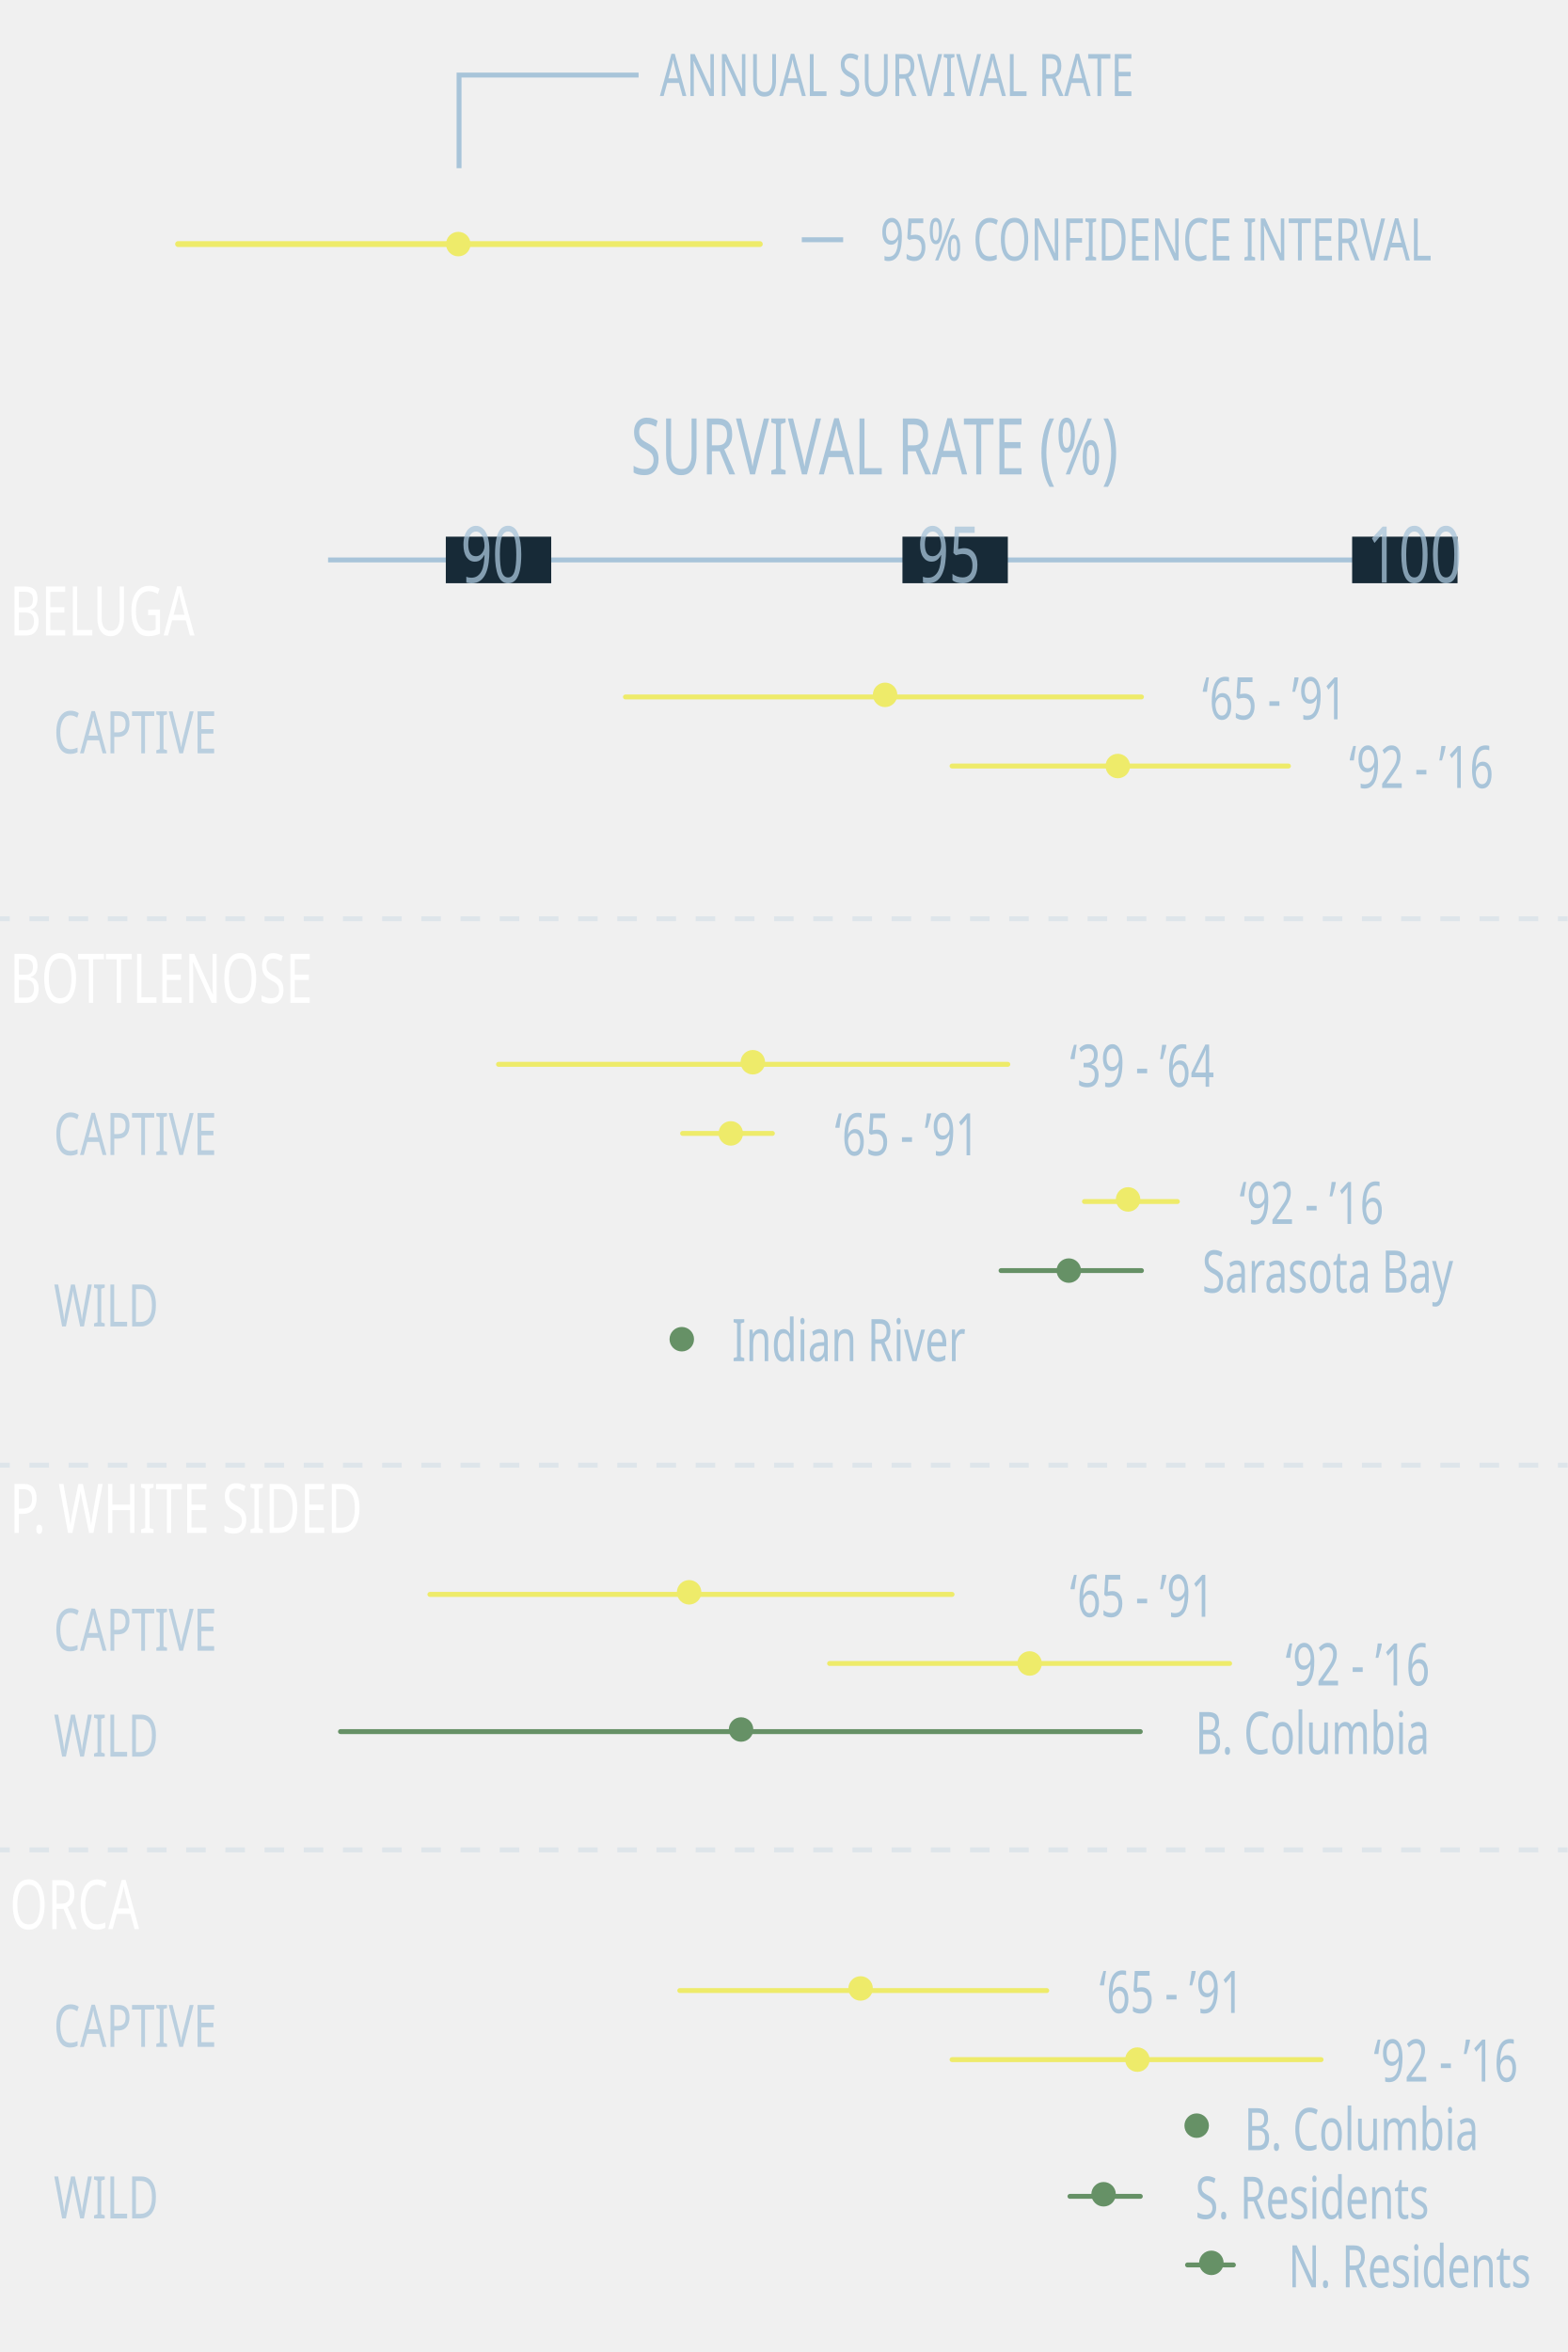
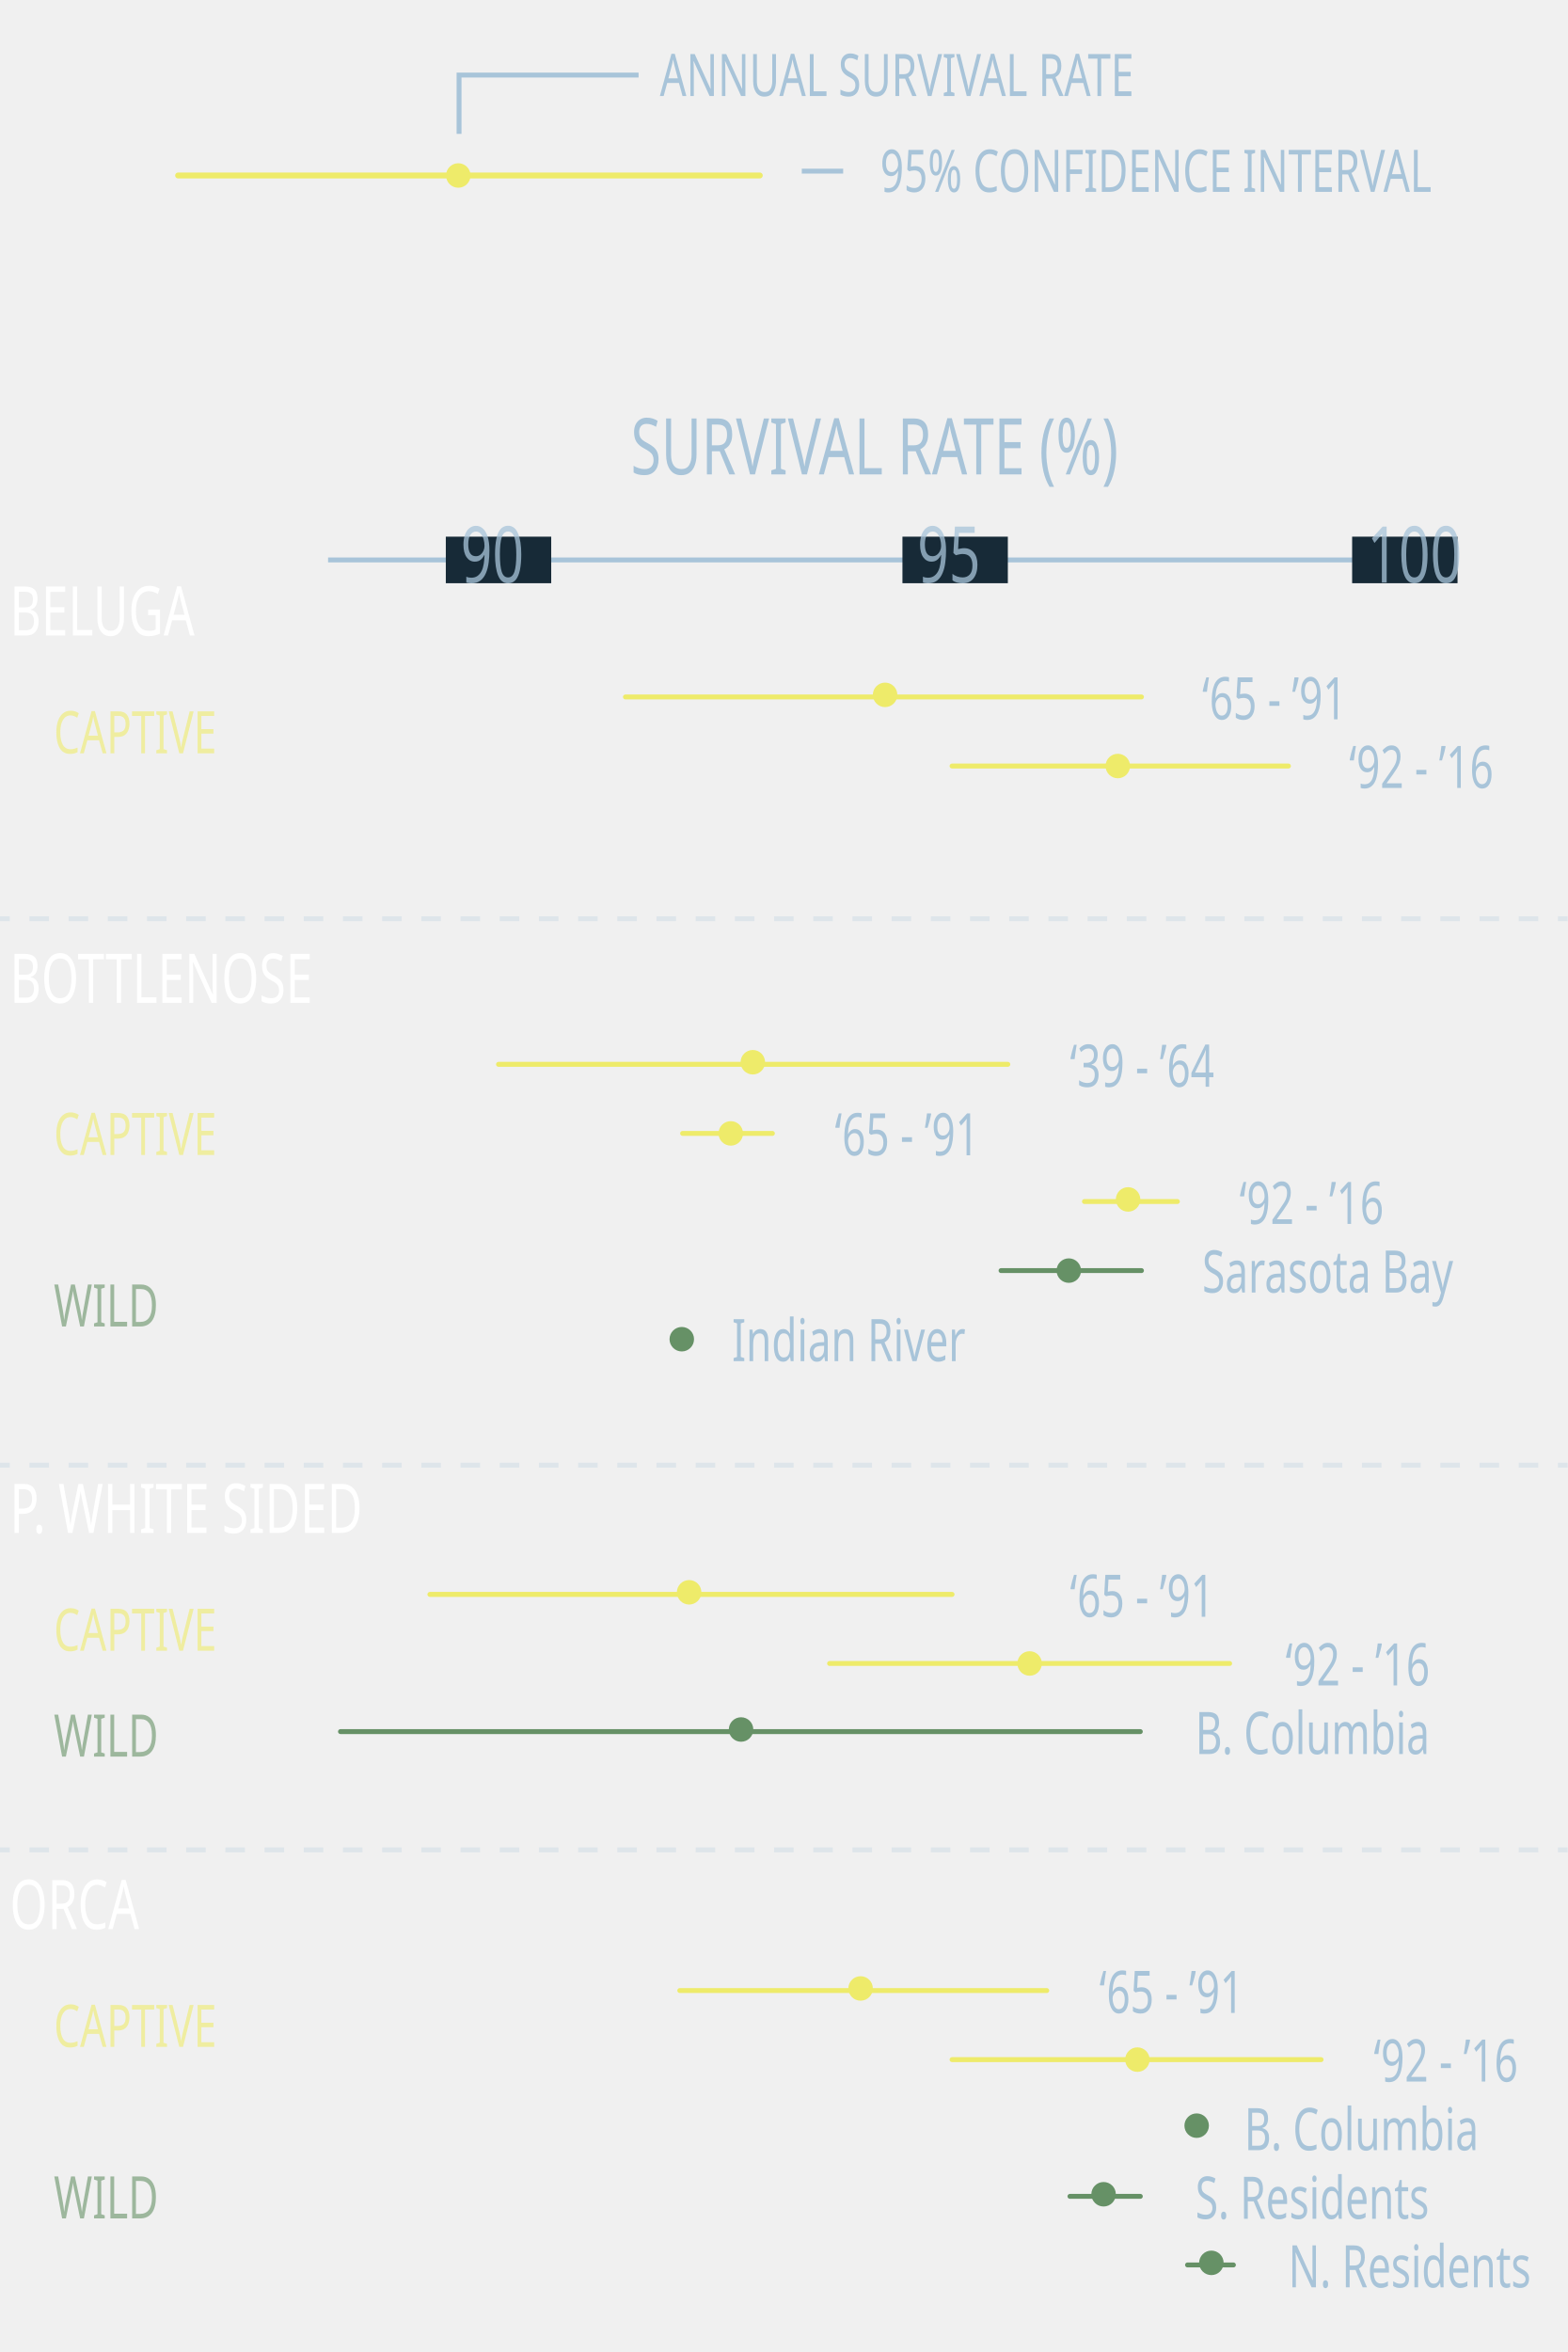
<svg xmlns="http://www.w3.org/2000/svg" version="1.1" x="0px" y="0px" width="320px" height="480px" viewBox="0 0 320 480" enable-background="new 0 0 320 480" xml:space="preserve">
  <g id="Layer_1">
    <rect x="0" y="-1.883" display="none" fill="#172A37" width="320" height="481.883" />
    <line opacity="0.75" fill="none" stroke="#A8C4D9" stroke-width="1.83" stroke-miterlimit="10" x1="-963.526" y1="-83.565" x2="-328.225" y2="-83.565" />
    <rect x="-769.184" y="-88.315" opacity="0.75" fill="#172A37" width="29.564" height="9.5" />
    <rect x="-664.184" y="-88.315" opacity="0.75" fill="#172A37" width="29.564" height="9.5" />
    <rect x="-561.184" y="-88.315" opacity="0.75" fill="#172A37" width="29.564" height="9.5" />
    <rect x="-457.184" y="-88.315" opacity="0.75" fill="#172A37" width="29.564" height="9.5" />
    <rect x="-353.184" y="-88.315" opacity="0.75" fill="#172A37" width="29.564" height="9.5" />
    <rect x="-454.805" y="-88.315" opacity="0.75" fill="#172A37" width="23.513" height="9.5" />
    <rect x="-558.644" y="-88.315" opacity="0.75" fill="#172A37" width="23.514" height="9.5" />
    <rect x="-662.483" y="-88.315" opacity="0.75" fill="#172A37" width="23.515" height="9.5" />
    <rect x="-766.321" y="-88.315" opacity="0.75" fill="#172A37" width="23.515" height="9.5" />
    <rect x="-873.184" y="-88.315" opacity="0.75" fill="#172A37" width="29.564" height="9.5" />
    <rect x="-350.968" y="-88.315" opacity="0.75" fill="#172A37" width="23.515" height="9.5" />
    <line fill="none" stroke="#EEEB6A" stroke-width="1.928" stroke-linecap="round" stroke-miterlimit="10" x1="-751.724" y1="4.233" x2="-495.272" y2="4.233" />
    <circle fill="#EEEB6A" cx="-623.616" cy="4.235" r="4" />
    <line fill="none" stroke="#EEEB6A" stroke-width="1.852" stroke-linecap="round" stroke-miterlimit="10" x1="-595.382" y1="34.233" x2="-395.454" y2="34.233" />
    <circle fill="#EEEB6A" cx="-497.272" cy="34.235" r="4" />
    <line fill="none" stroke="#669166" stroke-width="1.839" stroke-linecap="round" stroke-miterlimit="10" x1="-958.12" y1="334.233" x2="-494.812" y2="334.233" />
    <circle fill="#669166" cx="-727.86" cy="334.234" r="4" />
    <rect x="-969.159" y="-88.315" opacity="0.75" fill="#172A37" width="28.039" height="9.5" />
    <line opacity="0.25" fill="none" stroke="#A8C4D9" stroke-miterlimit="10" stroke-dasharray="4" x1="-1129.508" y1="64.496" x2="-339.211" y2="64.496" />
    <line opacity="0.25" fill="none" stroke="#A8C4D9" stroke-miterlimit="10" stroke-dasharray="4" x1="-1129.508" y1="244.496" x2="-339.211" y2="244.496" />
    <line opacity="0.25" fill="none" stroke="#A8C4D9" stroke-miterlimit="10" stroke-dasharray="4" x1="-1129.508" y1="364.496" x2="-339.211" y2="364.496" />
-     <line fill="none" stroke="#EEEB6A" stroke-width="1.198" stroke-linecap="round" stroke-miterlimit="10" x1="36.351" y1="49.813" x2="155.093" y2="49.813" />
-     <circle fill="#EEEB6A" cx="93.547" cy="49.814" r="2.5" />
-     <polyline fill="none" stroke="#A8C4D9" stroke-miterlimit="10" points="93.702,34.32 93.702,15.32 130.351,15.32  " />
-     <line fill="none" stroke="#A8C4D9" stroke-miterlimit="10" x1="163.664" y1="48.926" x2="172.11" y2="48.926" />
+     <line fill="none" stroke="#EEEB6A" stroke-width="1.198" stroke-linecap="round" stroke-miterlimit="10" x1="36.351" y1="35.813" x2="155.093" y2="35.813" />
+     <circle fill="#EEEB6A" cx="93.547" cy="35.814" r="2.5" />
+     <polyline fill="none" stroke="#A8C4D9" stroke-miterlimit="10" points="93.702,27.32 93.702,15.32 130.351,15.32  " />
+     <line fill="none" stroke="#A8C4D9" stroke-miterlimit="10" x1="163.664" y1="34.926" x2="172.11" y2="34.926" />
    <text transform="matrix(0.7054 0 0 1 -961.1196 -79.9502)" opacity="0.75" fill="#A8C4D9" font-family="'AtlasGrotesk-Regular'" font-size="16">88</text>
    <text transform="matrix(0.7054 0 0 1 -866.1196 -79.9502)" opacity="0.75" fill="#A8C4D9" font-family="'AtlasGrotesk-Regular'" font-size="16">90</text>
    <text transform="matrix(0.7054 0 0 1 -762.1196 -79.9502)" opacity="0.75" fill="#A8C4D9" font-family="'AtlasGrotesk-Regular'" font-size="16">92</text>
    <text transform="matrix(0.7054 0 0 1 -658.1196 -79.9502)" opacity="0.75" fill="#A8C4D9" font-family="'AtlasGrotesk-Regular'" font-size="16">94</text>
    <text transform="matrix(0.7054 0 0 1 -554.4517 -80.3325)" opacity="0.75" fill="#A8C4D9" font-family="'AtlasGrotesk-Regular'" font-size="16">96</text>
    <text transform="matrix(0.7054 0 0 1 -450.4517 -80.3325)" opacity="0.75" fill="#A8C4D9" font-family="'AtlasGrotesk-Regular'" font-size="16">98</text>
    <text transform="matrix(0.7054 0 0 1 -348.4517 -80.3325)" opacity="0.75" fill="#A8C4D9" font-family="'AtlasGrotesk-Regular'" font-size="16">100</text>
    <g>
      <text transform="matrix(0.7054 0 0 1 -700.7246 -112.667)" fill="#A8C4D9" font-family="'AtlasGrotesk-Bold'" font-size="20">SURVIVAL RATE (%)</text>
    </g>
    <g>
      <text transform="matrix(0.7054 0 0 1 134.6987 19.5928)" fill="#A8C4D9" font-family="'AtlasGrotesk-Regular'" font-size="12">ANNUAL SURVIVAL RATE</text>
    </g>
    <g>
-       <text transform="matrix(0.7054 0 0 1 179.6855 53.1494)" fill="#A8C4D9" font-family="'AtlasGrotesk-Regular'" font-size="12">95% CONFIDENCE INTERVAL</text>
+       <text transform="matrix(0.7054 0 0 1 179.6855 39.1494)" fill="#A8C4D9" font-family="'AtlasGrotesk-Regular'" font-size="12">95% CONFIDENCE INTERVAL</text>
    </g>
    <g>
      <text transform="matrix(0.7054 0 0 1 -484.2896 9.2349)" fill="#A8C4D9" font-family="'AtlasGrotesk-Regular'" font-size="16">1965 - 1991</text>
    </g>
    <g>
      <text transform="matrix(0.7054 0 0 1 -384.2896 39.0391)" fill="#A8C4D9" font-family="'AtlasGrotesk-Regular'" font-size="16">1992 - 2016</text>
    </g>
    <line fill="none" stroke="#EEEB6A" stroke-width="1.81" stroke-linecap="round" stroke-miterlimit="10" x1="-710.12" y1="128.233" x2="-656.12" y2="128.233" />
    <circle fill="#EEEB6A" cx="-682.358" cy="128.234" r="4" />
    <line fill="none" stroke="#EEEB6A" stroke-width="1.934" stroke-miterlimit="10" x1="-532.121" y1="158.233" x2="-478.121" y2="158.233" />
    <circle fill="#EEEB6A" cx="-505.745" cy="158.234" r="4" />
    <line fill="none" stroke="#EEEB6A" stroke-width="1.985" stroke-linecap="round" stroke-miterlimit="10" x1="-864.12" y1="98.233" x2="-556.121" y2="98.233" />
    <circle fill="#EEEB6A" cx="-710.447" cy="98.235" r="4" />
    <g>
      <text transform="matrix(0.7054 0 0 1 -544.1196 102.2349)" fill="#A8C4D9" font-family="'AtlasGrotesk-Regular'" font-size="16">1939 - 1964</text>
    </g>
    <g>
      <text transform="matrix(0.7054 0 0 1 -467.1196 164.0396)" fill="#A8C4D9" font-family="'AtlasGrotesk-Regular'" font-size="16">1992 - 2016</text>
    </g>
    <g>
      <text transform="matrix(0.7054 0 0 1 -644.1196 132.2349)" fill="#A8C4D9" font-family="'AtlasGrotesk-Regular'" font-size="16">1965 - 1991</text>
    </g>
    <circle fill="#669166" cx="-752.388" cy="218.234" r="4" />
    <g>
      <text transform="matrix(0.7054 0 0 1 -482.6196 193.2349)" fill="#A8C4D9" font-family="'AtlasGrotesk-Regular'" font-size="16">Sarasota Bay, 1980 - 1987</text>
    </g>
    <g>
      <text transform="matrix(0.7054 0 0 1 -737.6196 223.2349)" fill="#A8C4D9" font-family="'AtlasGrotesk-Regular'" font-size="16">Indian River</text>
    </g>
    <line fill="none" stroke="#EEEB6A" stroke-width="2.031" stroke-linecap="round" stroke-miterlimit="10" x1="-895.525" y1="274.233" x2="-578.786" y2="274.233" />
    <circle fill="#EEEB6A" cx="-737.995" cy="274.234" r="4" />
    <line fill="none" stroke="#EEEB6A" stroke-width="1.893" stroke-linecap="round" stroke-miterlimit="10" x1="-672.12" y1="304.233" x2="-398.119" y2="304.233" />
    <circle fill="#EEEB6A" cx="-521.492" cy="304.234" r="4" />
    <g>
      <text transform="matrix(0.7054 0 0 1 -566.4907 278.2344)" fill="#A8C4D9" font-family="'AtlasGrotesk-Regular'" font-size="16">1965 - 1991</text>
    </g>
    <g>
      <text transform="matrix(0.7054 0 0 1 -385.6548 308.2344)" fill="#A8C4D9" font-family="'AtlasGrotesk-Regular'" font-size="16">1992 - 2016</text>
    </g>
    <g>
      <text transform="matrix(0.7054 0 0 1 -482.6548 338.2344)" fill="#A8C4D9" font-family="'AtlasGrotesk-Regular'" font-size="16">British Columbia, 1991 - 2013</text>
    </g>
    <line fill="none" stroke="#EEEB6A" stroke-width="1.592" stroke-linecap="round" stroke-miterlimit="10" x1="-686.116" y1="395.899" x2="-491.449" y2="395.899" />
    <circle fill="#EEEB6A" cx="-588.995" cy="395.9" r="4" />
    <line fill="none" stroke="#EEEB6A" stroke-width="1.71" stroke-linecap="round" stroke-miterlimit="10" x1="-574.78" y1="425.899" x2="-350.968" y2="425.899" />
    <circle fill="#EEEB6A" cx="-463.492" cy="425.9" r="4" />
    <g>
      <text transform="matrix(0.7054 0 0 1 -478.6548 399.2344)" fill="#A8C4D9" font-family="'AtlasGrotesk-Regular'" font-size="16">1965 - 1991</text>
    </g>
    <g>
      <text transform="matrix(0.7054 0 0 1 -338.6548 429.7344)" fill="#A8C4D9" font-family="'AtlasGrotesk-Regular'" font-size="16">1992 - 2016</text>
    </g>
    <circle fill="#669166" cx="-457.86" cy="455.9" r="4" />
    <line fill="none" stroke="#669166" stroke-width="1.839" stroke-linecap="round" stroke-miterlimit="10" x1="-536.786" y1="485.899" x2="-518.108" y2="485.899" />
    <circle fill="#669166" cx="-527.492" cy="485.9" r="4" />
    <line fill="none" stroke="#669166" stroke-width="1.839" stroke-linecap="round" stroke-miterlimit="10" x1="-524.108" y1="515.899" x2="-500.108" y2="515.899" />
    <circle fill="#669166" cx="-511.492" cy="515.9" r="4" />
    <g>
      <text transform="matrix(0.7054 0 0 1 -444.6548 459.7344)" fill="#A8C4D9" font-family="'AtlasGrotesk-Regular'" font-size="16">British Columbia 1991 - 2013</text>
    </g>
    <g>
      <text transform="matrix(0.7054 0 0 1 -506.6548 489.7344)" fill="#A8C4D9" font-family="'AtlasGrotesk-Regular'" font-size="16">Southern Residents 1975 - 2015</text>
    </g>
    <g>
      <text transform="matrix(0.7054 0 0 1 -488.6548 519.7344)" fill="#A8C4D9" font-family="'AtlasGrotesk-Regular'" font-size="16">Northern Residents 1975 - 2014</text>
    </g>
    <g opacity="0.75">
      <text transform="matrix(0.7054 0 0 1 -1002.787 132.8071)" fill="#A8C4D9" font-family="'AtlasGrotesk-Regular'" font-size="14">CAPTIVE</text>
    </g>
    <g opacity="0.75">
      <text transform="matrix(0.7054 0 0 1 -1002.787 207.9053)" fill="#A8C4D9" font-family="'AtlasGrotesk-Regular'" font-size="14">WILD</text>
    </g>
    <g opacity="0.75">
      <text transform="matrix(0.7054 0 0 1 -1002.787 34.2339)" fill="#A8C4D9" font-family="'AtlasGrotesk-Medium'" font-size="14">CAPTIVE</text>
    </g>
    <g opacity="0.75">
      <text transform="matrix(0.7054 0 0 1 -1002.787 293.9053)" fill="#A8C4D9" font-family="'AtlasGrotesk-Regular'" font-size="14">CAPTIVE</text>
    </g>
    <g opacity="0.75">
      <text transform="matrix(0.7054 0 0 1 -1002.787 338.2334)" fill="#A8C4D9" font-family="'AtlasGrotesk-Regular'" font-size="14">WILD</text>
    </g>
    <g opacity="0.75">
      <text transform="matrix(0.7054 0 0 1 -1002.787 415.1553)" fill="#A8C4D9" font-family="'AtlasGrotesk-Regular'" font-size="14">CAPTIVE</text>
    </g>
    <g opacity="0.75">
      <text transform="matrix(0.7054 0 0 1 -1002.787 490.4053)" fill="#A8C4D9" font-family="'AtlasGrotesk-Regular'" font-size="14">WILD</text>
    </g>
    <text transform="matrix(0.7054 0 0 1 -1129.705 -9.667)" fill="#FFFFFF" font-family="'AtlasGrotesk-Bold'" font-size="18">BELUGA</text>
    <text transform="matrix(0.7054 0 0 1 -1129.705 91.333)" fill="#FFFFFF" font-family="'AtlasGrotesk-Bold'" font-size="18">BOTTLENOSE</text>
    <text transform="matrix(0.7054 0 0 1 -1129.705 271.333)" fill="#FFFFFF" font-family="'AtlasGrotesk-Bold'" font-size="18">P. WHITE-SIDED</text>
    <text transform="matrix(0.7054 0 0 1 -1129.705 390.333)" fill="#FFFFFF" font-family="'AtlasGrotesk-Bold'" font-size="18">ORCA</text>
  </g>
  <g id="Layer_2">
    <line fill="none" stroke="#A8C4D9" stroke-miterlimit="10" x1="66.968" y1="114.273" x2="297.271" y2="114.273" />
    <g>
      <text transform="matrix(0.7054 0 0 1 128.7573 96.8179)" fill="#A8C4D9" font-family="'AtlasGrotesk-Bold'" font-size="16">SURVIVAL RATE (%)</text>
    </g>
    <rect x="184.209" y="109.523" fill="#172A37" width="21.514" height="9.5" />
    <text transform="matrix(0.7054 0 0 1 187.248 118.8882)" opacity="0.75" fill="#A8C4D9" font-family="'AtlasGrotesk-Regular'" font-size="16">95</text>
    <g>
      <rect x="276" y="109.523" fill="#172A37" width="21.515" height="9.5" />
      <text transform="matrix(0.7054 0 0 1 279.0391 118.8882)" opacity="0.75" fill="#A8C4D9" font-family="'AtlasGrotesk-Regular'" font-size="16">100</text>
    </g>
    <g>
      <rect x="91" y="109.523" fill="#172A37" width="21.515" height="9.5" />
      <text transform="matrix(0.7054 0 0 1 94.0396 118.8882)" opacity="0.75" fill="#A8C4D9" font-family="'AtlasGrotesk-Regular'" font-size="16">90</text>
    </g>
    <line fill="none" stroke="#EEEB6A" stroke-width="1.928" stroke-linecap="round" stroke-miterlimit="10" x1="385.967" y1="153.587" x2="642.418" y2="153.587" />
    <line fill="none" stroke="#EEEB6A" stroke-width="1.852" stroke-linecap="round" stroke-miterlimit="10" x1="542.309" y1="183.587" x2="742.236" y2="183.587" />
    <circle fill="#EEEB6A" cx="640.418" cy="183.589" r="4" />
    <g>
      <text transform="matrix(0.7054 0 0 1 653.4004 158.5884)" fill="#A8C4D9" font-family="'AtlasGrotesk-Regular'" font-size="16">1965 - 1991</text>
    </g>
    <g>
      <text transform="matrix(0.7054 0 0 1 753.4004 188.3926)" fill="#A8C4D9" font-family="'AtlasGrotesk-Regular'" font-size="16">1992 - 2016</text>
    </g>
-     <g opacity="0.75">
-       <text transform="matrix(0.7054 0 0 1 10.9824 153.7354)" fill="#A8C4D9" font-family="'AtlasGrotesk-Medium'" font-size="12">CAPTIVE</text>
-     </g>
+     <text transform="matrix(0.7054 0 0 1 10.9824 153.7354)" opacity="0.6" fill="#EEEB6A" font-family="'AtlasGrotesk-Regular'" font-size="12">CAPTIVE</text>
    <text transform="matrix(0.7054 0 0 1 2 129.6865)" fill="#FFFFFF" font-family="'AtlasGrotesk-Bold'" font-size="14">BELUGA</text>
    <g>
      <circle fill="#EEEB6A" cx="180.667" cy="141.807" r="2.5" />
      <line fill="none" stroke="#EEEB6A" stroke-linecap="round" stroke-miterlimit="10" x1="127.667" y1="142.235" x2="233" y2="142.235" />
      <g>
        <text transform="matrix(0.7054 0 0 1 245.4004 146.8071)" fill="#A8C4D9" font-family="'AtlasGrotesk-Regular'" font-size="12">‘65 - ’91</text>
      </g>
      <line fill="none" stroke="#EEEB6A" stroke-linecap="round" stroke-miterlimit="10" x1="194.334" y1="156.332" x2="263.001" y2="156.332" />
      <circle fill="#EEEB6A" cx="228.168" cy="156.332" r="2.5" />
      <g>
        <text transform="matrix(0.7054 0 0 1 275.4004 160.8071)" fill="#A8C4D9" font-family="'AtlasGrotesk-Regular'" font-size="12">‘92 - ’16</text>
      </g>
    </g>
-     <g opacity="0.75">
-       <text transform="matrix(0.7054 0 0 1 10.9824 235.71)" fill="#A8C4D9" font-family="'AtlasGrotesk-Medium'" font-size="12">CAPTIVE</text>
-     </g>
+     <text transform="matrix(0.7054 0 0 1 10.9824 235.71)" opacity="0.6" fill="#EEEB6A" font-family="'AtlasGrotesk-Regular'" font-size="12">CAPTIVE</text>
    <text transform="matrix(0.7054 0 0 1 2 204.6611)" fill="#FFFFFF" font-family="'AtlasGrotesk-Bold'" font-size="14">BOTTLENOSE</text>
    <g>
      <circle fill="#EEEB6A" cx="153.667" cy="216.781" r="2.5" />
      <line fill="none" stroke="#EEEB6A" stroke-linecap="round" stroke-miterlimit="10" x1="101.757" y1="217.209" x2="205.723" y2="217.209" />
      <g>
        <text transform="matrix(0.7054 0 0 1 218.4004 221.7817)" fill="#A8C4D9" font-family="'AtlasGrotesk-Regular'" font-size="12">‘39 - ’64</text>
      </g>
      <line fill="none" stroke="#EEEB6A" stroke-linecap="round" stroke-miterlimit="10" x1="139.334" y1="231.307" x2="157.667" y2="231.307" />
      <circle fill="#EEEB6A" cx="149.168" cy="231.307" r="2.5" />
      <g>
        <text transform="matrix(0.7054 0 0 1 170.4004 235.7817)" fill="#A8C4D9" font-family="'AtlasGrotesk-Regular'" font-size="12">‘65 - ’91</text>
      </g>
      <circle fill="#EEEB6A" cx="230.267" cy="244.781" r="2.5" />
      <line fill="none" stroke="#EEEB6A" stroke-linecap="round" stroke-miterlimit="10" x1="221.357" y1="245.209" x2="240.332" y2="245.209" />
      <g>
        <text transform="matrix(0.7054 0 0 1 253 249.7812)" fill="#A8C4D9" font-family="'AtlasGrotesk-Regular'" font-size="12">‘92 - ’16</text>
      </g>
    </g>
-     <g opacity="0.75">
-       <text transform="matrix(0.7054 0 0 1 10.9824 270.71)" fill="#A8C4D9" font-family="'AtlasGrotesk-Medium'" font-size="12">WILD</text>
-     </g>
+     <text transform="matrix(0.7054 0 0 1 10.9824 270.71)" opacity="0.6" fill="#669166" font-family="'AtlasGrotesk-Regular'" font-size="12">WILD</text>
    <g>
      <line fill="none" stroke="#669166" stroke-linecap="round" stroke-miterlimit="10" x1="204.334" y1="259.307" x2="233" y2="259.307" />
      <circle fill="#669166" cx="218.168" cy="259.307" r="2.5" />
      <g>
        <text transform="matrix(0.7054 0 0 1 245.4004 263.7812)" fill="#A8C4D9" font-family="'AtlasGrotesk-Regular'" font-size="12">Sarasota Bay</text>
      </g>
      <circle fill="#669166" cx="139.168" cy="273.307" r="2.5" />
      <g>
        <text transform="matrix(0.7054 0 0 1 149.4009 277.7812)" fill="#A8C4D9" font-family="'AtlasGrotesk-Regular'" font-size="12">Indian River</text>
      </g>
    </g>
-     <g opacity="0.75">
-       <text transform="matrix(0.7054 0 0 1 10.9824 336.8877)" fill="#A8C4D9" font-family="'AtlasGrotesk-Medium'" font-size="12">CAPTIVE</text>
-     </g>
+     <text transform="matrix(0.7054 0 0 1 10.9824 336.8877)" opacity="0.6" fill="#EEEB6A" font-family="'AtlasGrotesk-Regular'" font-size="12">CAPTIVE</text>
    <text transform="matrix(0.7054 0 0 1 2 312.8398)" fill="#FFFFFF" font-family="'AtlasGrotesk-Bold'" font-size="14">P. WHITE SIDED</text>
    <g>
      <circle fill="#EEEB6A" cx="140.667" cy="324.96" r="2.5" />
      <line fill="none" stroke="#EEEB6A" stroke-width="1.012" stroke-linecap="round" stroke-miterlimit="10" x1="87.757" y1="325.388" x2="194.334" y2="325.388" />
      <g>
        <text transform="matrix(0.7054 0 0 1 218.4004 329.96)" fill="#A8C4D9" font-family="'AtlasGrotesk-Regular'" font-size="12">‘65 - ’91</text>
      </g>
      <line fill="none" stroke="#EEEB6A" stroke-linecap="round" stroke-miterlimit="10" x1="169.334" y1="339.485" x2="251" y2="339.485" />
      <circle fill="#EEEB6A" cx="210.168" cy="339.485" r="2.5" />
      <g>
        <text transform="matrix(0.7054 0 0 1 262.4004 343.96)" fill="#A8C4D9" font-family="'AtlasGrotesk-Regular'" font-size="12">‘92 - ’16</text>
      </g>
    </g>
    <circle fill="#669166" cx="151.267" cy="352.96" r="2.5" />
    <line fill="none" stroke="#669166" stroke-linecap="round" stroke-miterlimit="10" x1="69.5" y1="353.388" x2="232.767" y2="353.388" />
    <g>
      <text transform="matrix(0.7054 0 0 1 244 357.96)" fill="#A8C4D9" font-family="'AtlasGrotesk-Regular'" font-size="12">B. Columbia</text>
    </g>
-     <g opacity="0.75">
-       <text transform="matrix(0.7054 0 0 1 10.9824 358.4844)" fill="#A8C4D9" font-family="'AtlasGrotesk-Medium'" font-size="12">WILD</text>
-     </g>
-     <g opacity="0.75">
-       <text transform="matrix(0.7054 0 0 1 10.9824 417.7344)" fill="#A8C4D9" font-family="'AtlasGrotesk-Medium'" font-size="12">CAPTIVE</text>
-     </g>
+     <text transform="matrix(0.7054 0 0 1 10.9824 358.4844)" opacity="0.6" fill="#669166" font-family="'AtlasGrotesk-Regular'" font-size="12">WILD</text>
+     <text transform="matrix(0.7054 0 0 1 10.9824 417.7344)" opacity="0.6" fill="#EEEB6A" font-family="'AtlasGrotesk-Regular'" font-size="12">CAPTIVE</text>
    <text transform="matrix(0.7054 0 0 1 2 393.6865)" fill="#FFFFFF" font-family="'AtlasGrotesk-Bold'" font-size="14">ORCA</text>
    <g>
      <circle fill="#EEEB6A" cx="175.667" cy="405.807" r="2.5" />
      <line fill="none" stroke="#EEEB6A" stroke-linecap="round" stroke-miterlimit="10" x1="138.757" y1="406.234" x2="213.667" y2="406.234" />
      <g>
        <text transform="matrix(0.7054 0 0 1 224.4004 410.8066)" fill="#A8C4D9" font-family="'AtlasGrotesk-Regular'" font-size="12">‘65 - ’91</text>
      </g>
      <line fill="none" stroke="#EEEB6A" stroke-linecap="round" stroke-miterlimit="10" x1="194.334" y1="420.332" x2="269.667" y2="420.332" />
      <circle fill="#EEEB6A" cx="232.168" cy="420.332" r="2.5" />
      <g>
        <text transform="matrix(0.7054 0 0 1 280.4004 424.8066)" fill="#A8C4D9" font-family="'AtlasGrotesk-Regular'" font-size="12">‘92 - ’16</text>
      </g>
    </g>
-     <g opacity="0.75">
-       <text transform="matrix(0.7054 0 0 1 10.9824 452.7354)" fill="#A8C4D9" font-family="'AtlasGrotesk-Medium'" font-size="12">WILD</text>
-     </g>
+     <text transform="matrix(0.7054 0 0 1 10.9824 452.7354)" opacity="0.6" fill="#669166" font-family="'AtlasGrotesk-Regular'" font-size="12">WILD</text>
    <g>
      <g>
        <text transform="matrix(0.7054 0 0 1 254 438.8066)" fill="#A8C4D9" font-family="'AtlasGrotesk-Regular'" font-size="12">B. Columbia</text>
      </g>
      <circle fill="#669166" cx="244.267" cy="433.807" r="2.5" />
      <circle fill="#669166" cx="225.267" cy="447.807" r="2.5" />
      <line fill="none" stroke="#669166" stroke-linecap="round" stroke-miterlimit="10" x1="218.4" y1="448.234" x2="232.767" y2="448.234" />
      <g>
        <text transform="matrix(0.7054 0 0 1 244 452.8066)" fill="#A8C4D9" font-family="'AtlasGrotesk-Regular'" font-size="12">S. Residents</text>
      </g>
      <circle fill="#669166" cx="247.267" cy="461.807" r="2.5" />
      <line fill="none" stroke="#669166" stroke-linecap="round" stroke-miterlimit="10" x1="242.4" y1="462.234" x2="251.767" y2="462.234" />
      <g>
        <text transform="matrix(0.7054 0 0 1 263 466.8066)" fill="#A8C4D9" font-family="'AtlasGrotesk-Regular'" font-size="12">N. Residents</text>
      </g>
    </g>
    <g opacity="0.25">
      <g>
        <line fill="none" stroke="#A8C4D9" stroke-miterlimit="10" x1="0" y1="187.502" x2="2" y2="187.502" />
        <line fill="none" stroke="#A8C4D9" stroke-miterlimit="10" stroke-dasharray="4,4" x1="6" y1="187.502" x2="316" y2="187.502" />
        <line fill="none" stroke="#A8C4D9" stroke-miterlimit="10" x1="318" y1="187.502" x2="320" y2="187.502" />
      </g>
    </g>
    <g opacity="0.25">
      <g>
        <line fill="none" stroke="#A8C4D9" stroke-miterlimit="10" x1="0" y1="299.016" x2="2" y2="299.016" />
        <line fill="none" stroke="#A8C4D9" stroke-miterlimit="10" stroke-dasharray="4,4" x1="6" y1="299.016" x2="316" y2="299.016" />
        <line fill="none" stroke="#A8C4D9" stroke-miterlimit="10" x1="318" y1="299.016" x2="320" y2="299.016" />
      </g>
    </g>
    <g opacity="0.25">
      <g>
        <line fill="none" stroke="#A8C4D9" stroke-miterlimit="10" x1="0" y1="377.527" x2="2" y2="377.527" />
        <line fill="none" stroke="#A8C4D9" stroke-miterlimit="10" stroke-dasharray="4,4" x1="6" y1="377.527" x2="316" y2="377.527" />
        <line fill="none" stroke="#A8C4D9" stroke-miterlimit="10" x1="318" y1="377.527" x2="320" y2="377.527" />
      </g>
    </g>
  </g>
</svg>
